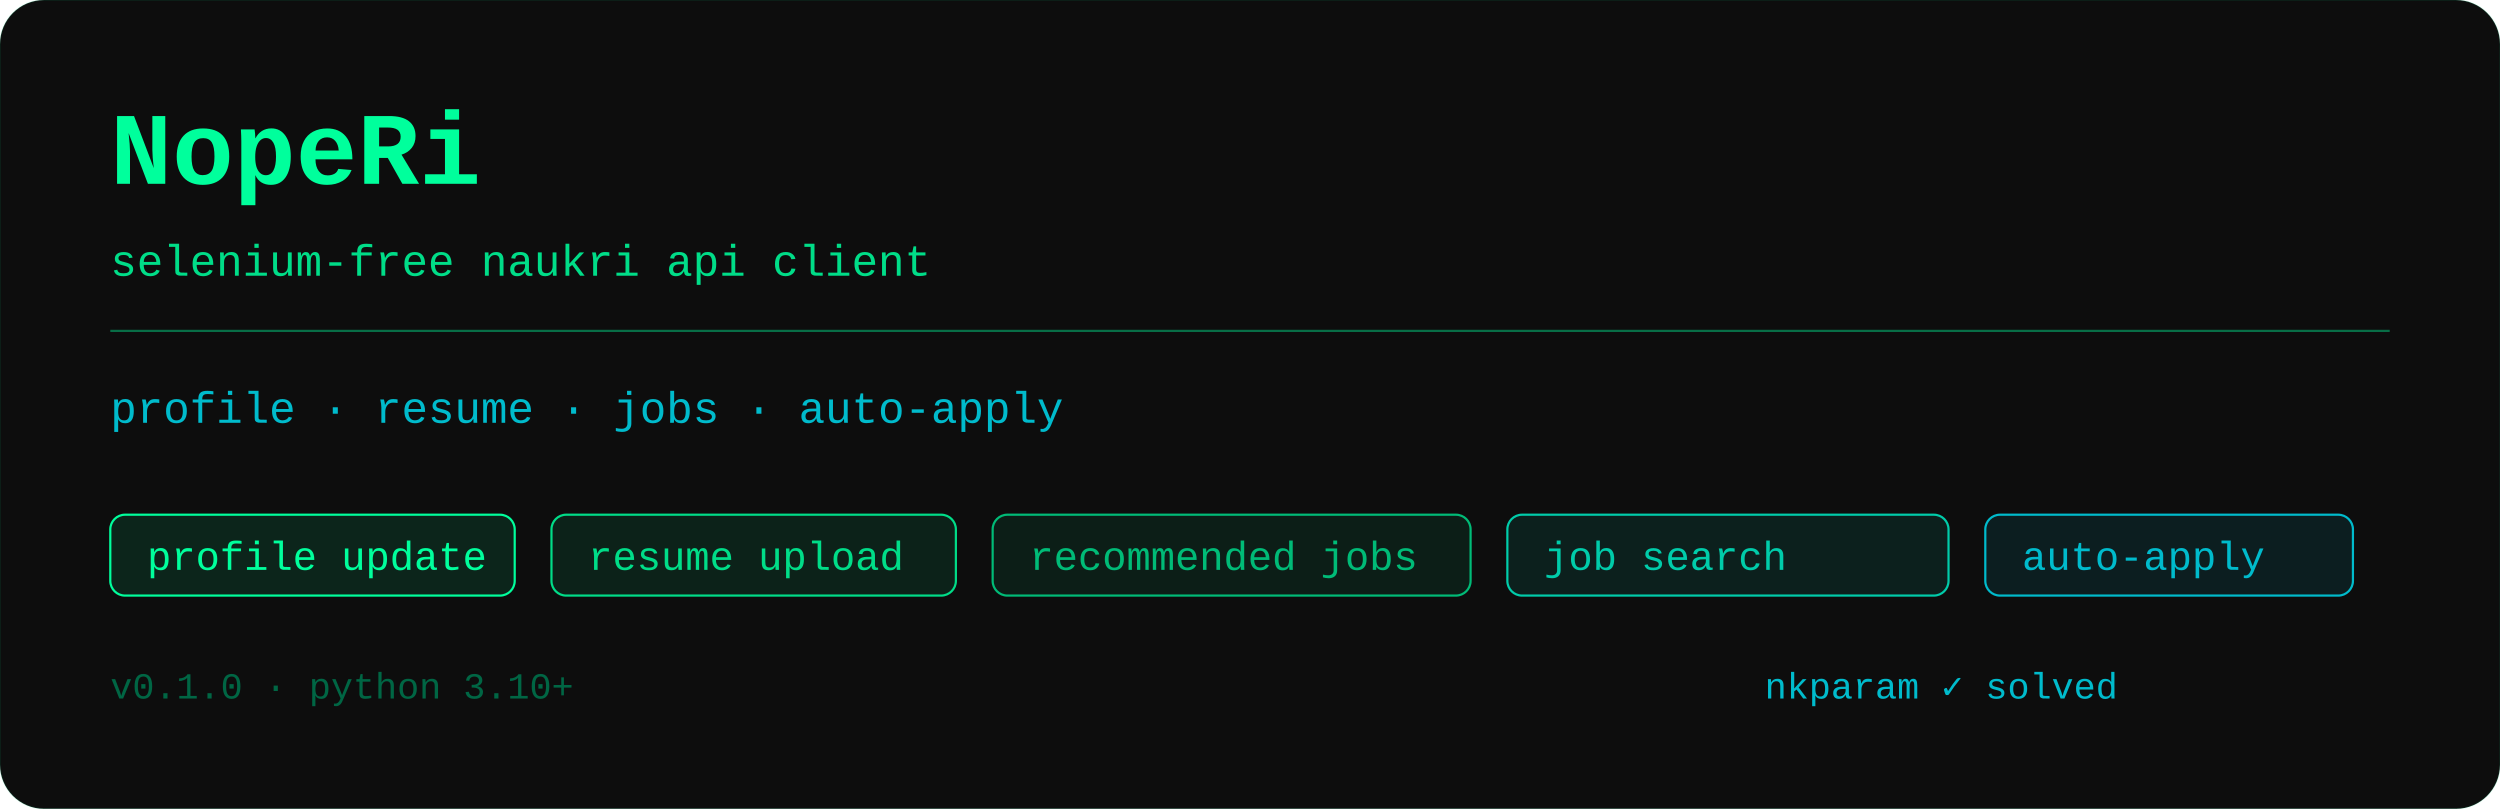
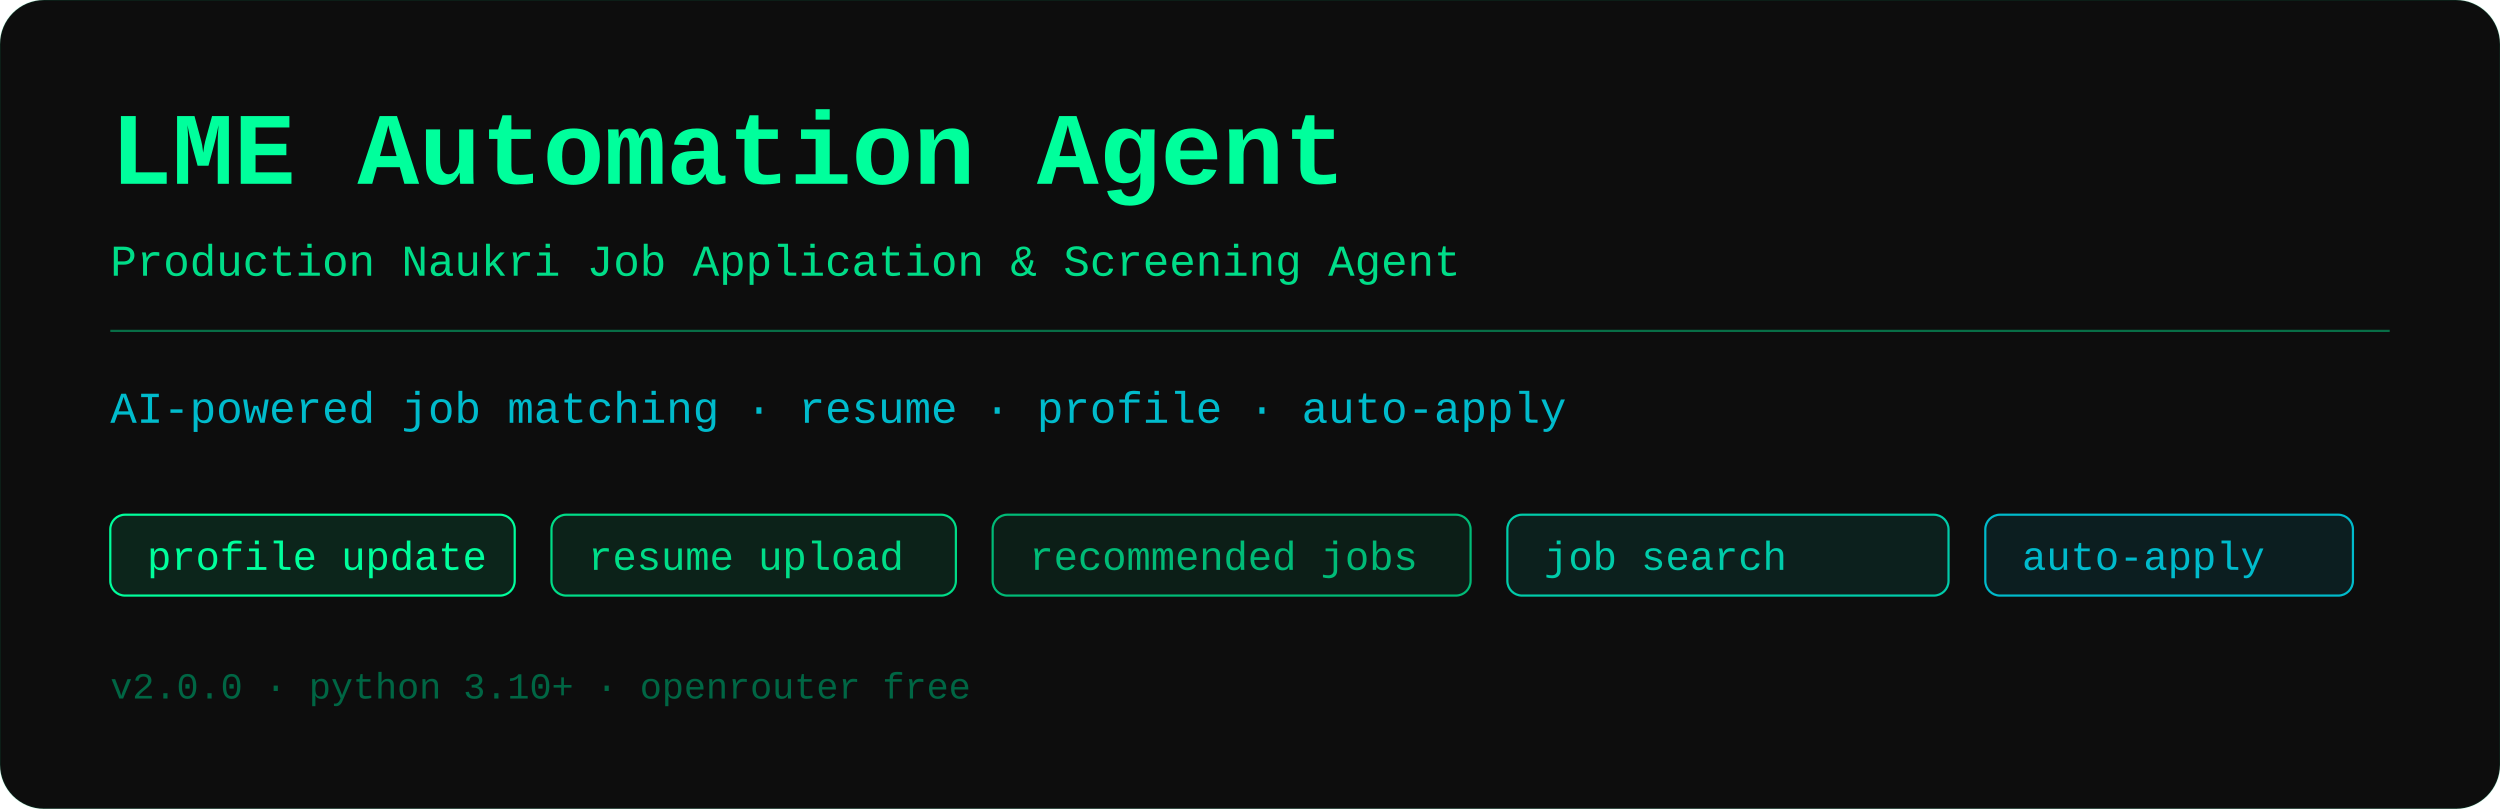
<svg xmlns="http://www.w3.org/2000/svg" width="680" height="220" viewBox="0 0 680 220">
  <style>
    .title { font-family: 'Courier New', monospace; font-weight: 700; }
    .text  { font-family: 'Courier New', monospace; font-weight: 400; }
  </style>
  <rect width="680" height="220" rx="12" fill="#0D0D0D" />
  <rect width="680" height="220" rx="12" fill="none" stroke="#00FF9C" stroke-width="0.4" opacity="0.1" />
  <text class="title" x="30" y="50" font-size="28" fill="#00FF9C">
-     NopeRi
- </text>
+     LME Automation Agent
+   </text>
  <text class="text" x="30" y="75" font-size="12" fill="#00DD88">
-     selenium-free naukri api client
+     Production Naukri Job Application &amp; Screening Agent
  </text>
  <line x1="30" y1="90" x2="650" y2="90" stroke="#00FF9C" stroke-width="0.6" opacity="0.4" />
  <text class="text" x="30" y="115" font-size="12" fill="#00BBCC">
-     profile · resume · jobs · auto-apply
+     AI-powered job matching · resume · profile · auto-apply
  </text>
  <rect x="30" y="140" width="110" height="22" rx="4" fill="#00FF9C" fill-opacity="0.1" stroke="#00FF9C" stroke-width="0.6" />
  <text class="text" x="40" y="155" font-size="11" fill="#00FF9C">profile update</text>
  <rect x="150" y="140" width="110" height="22" rx="4" fill="#00DD88" fill-opacity="0.1" stroke="#00DD88" stroke-width="0.6" />
  <text class="text" x="160" y="155" font-size="11" fill="#00DD88">resume upload</text>
  <rect x="270" y="140" width="130" height="22" rx="4" fill="#00BB77" fill-opacity="0.1" stroke="#00BB77" stroke-width="0.6" />
  <text class="text" x="280" y="155" font-size="11" fill="#00BB77">recommended jobs</text>
  <rect x="410" y="140" width="120" height="22" rx="4" fill="#00CCAA" fill-opacity="0.1" stroke="#00CCAA" stroke-width="0.6" />
  <text class="text" x="420" y="155" font-size="11" fill="#00CCAA">job search</text>
  <rect x="540" y="140" width="100" height="22" rx="4" fill="#00BBCC" fill-opacity="0.1" stroke="#00BBCC" stroke-width="0.6" />
  <text class="text" x="550" y="155" font-size="11" fill="#00BBCC">auto-apply</text>
  <text class="text" x="30" y="190" font-size="10" fill="#006644">
-     v0.1.0 · python 3.10+
-   </text>
-   <text class="text" x="480" y="190" font-size="10" fill="#00BBCC">
-     nkparam ✓ solved
+     v2.0.0 · python 3.10+ · openrouter free
  </text>
</svg>
